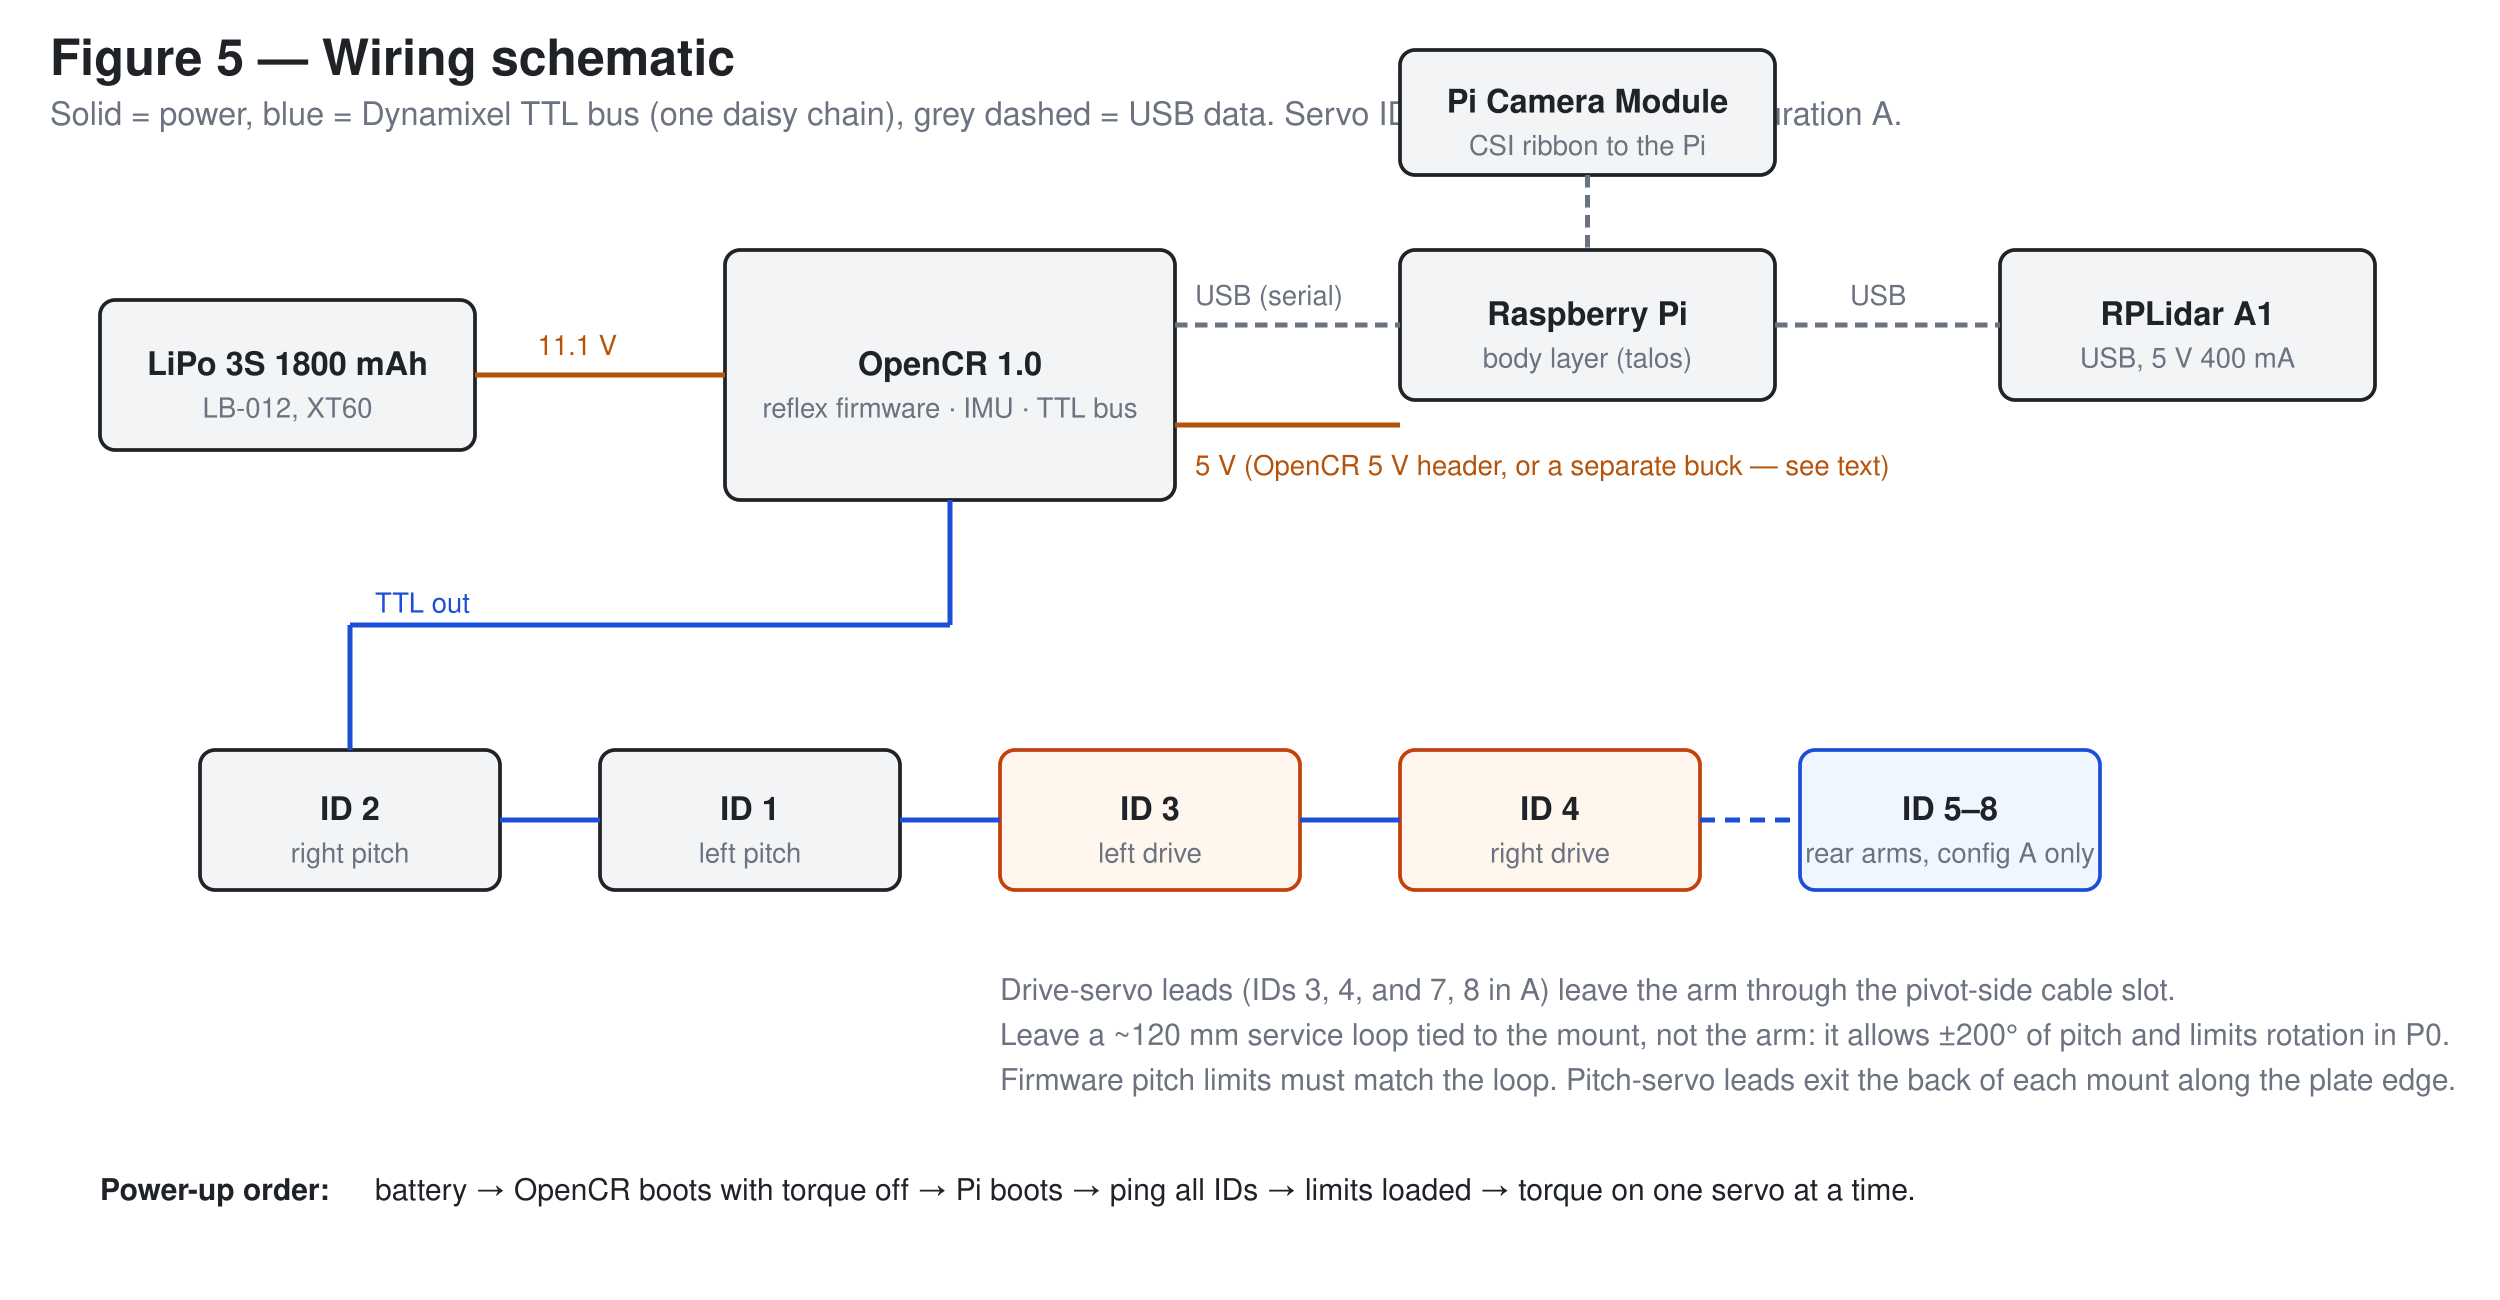
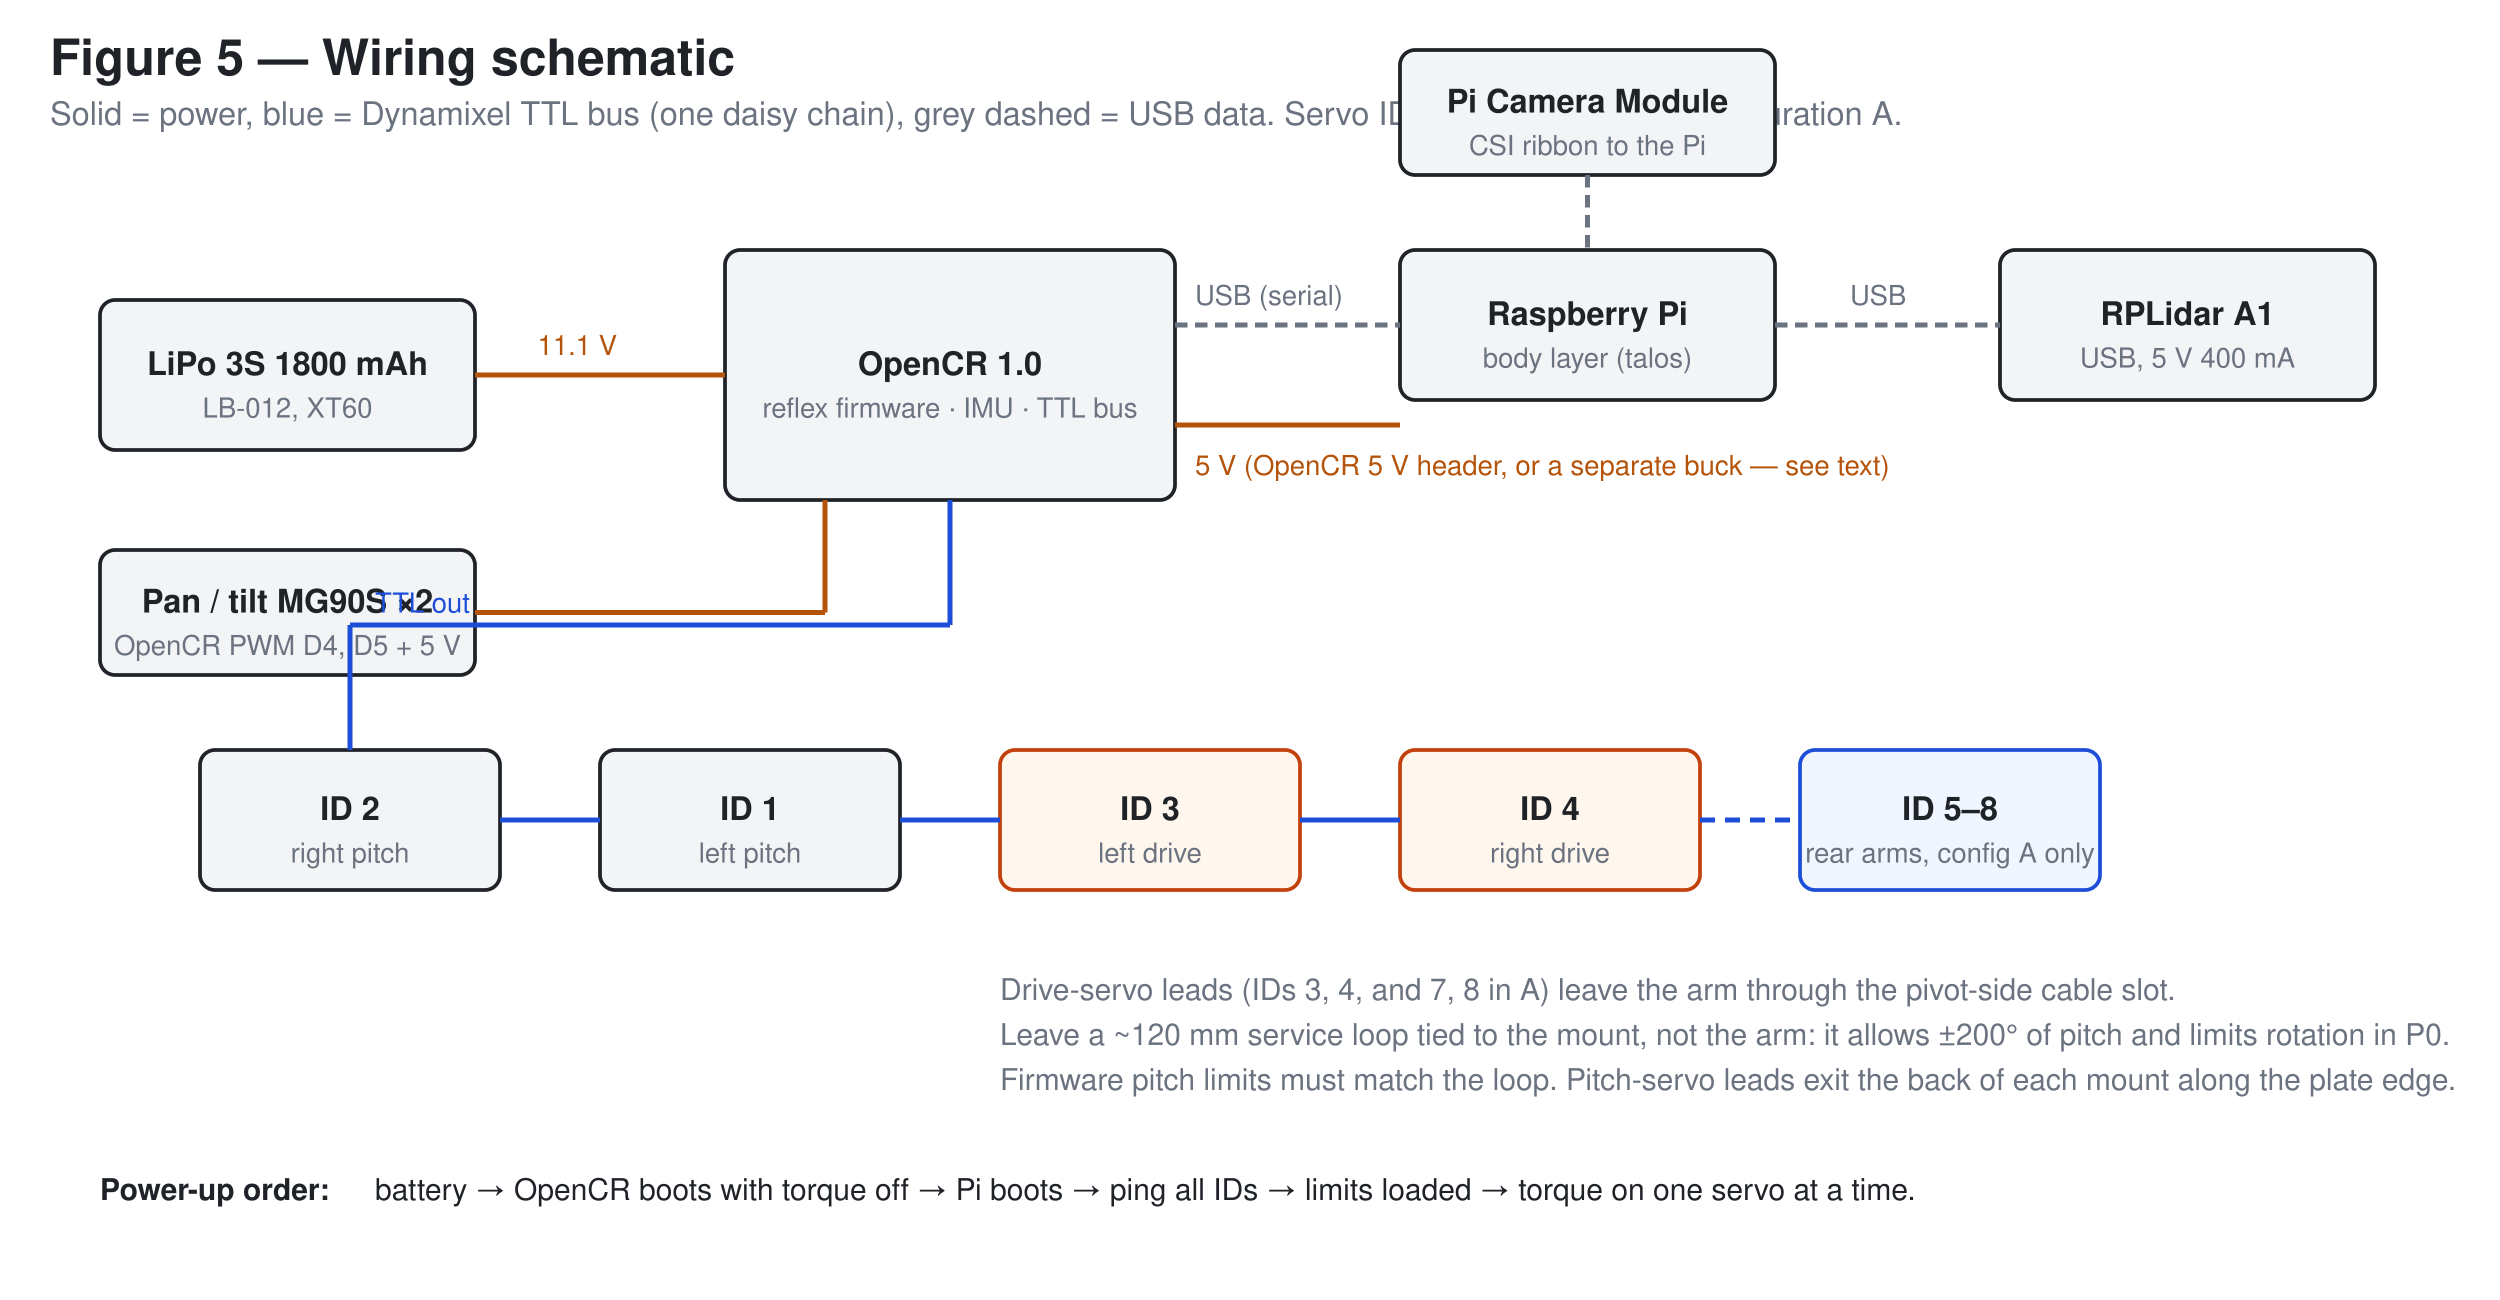
<svg xmlns="http://www.w3.org/2000/svg" viewBox="0 0 1000 520" width="1000" height="520">
  <rect width="100%" height="100%" fill="white" />
  <text x="20" y="30" font-family="Helvetica, Arial, sans-serif" font-size="20" font-weight="bold" fill="#1f2328">Figure 5 — Wiring schematic</text>
  <text x="20" y="50" font-family="Helvetica, Arial, sans-serif" font-size="13" fill="#6b7280">Solid = power, blue = Dynamixel TTL bus (one daisy chain), grey dashed = USB data. Servo IDs 5–8 exist only in configuration A.</text>
  <rect x="40" y="120" width="150" height="60" rx="6" fill="#f3f4f6" stroke="#1f2328" stroke-width="1.5" />
  <text x="115.0" y="150.0" font-family="Helvetica, Arial, sans-serif" font-size="13" font-weight="bold" fill="#1f2328" text-anchor="middle">LiPo 3S 1800 mAh</text>
  <text x="115.0" y="167.0" font-family="Helvetica, Arial, sans-serif" font-size="11" fill="#6b7280" text-anchor="middle">LB-012, XT60</text>
  <rect x="290" y="100" width="180" height="100" rx="6" fill="#f3f4f6" stroke="#1f2328" stroke-width="1.5" />
  <text x="380.0" y="150.0" font-family="Helvetica, Arial, sans-serif" font-size="13" font-weight="bold" fill="#1f2328" text-anchor="middle">OpenCR 1.0</text>
  <text x="380.0" y="167.0" font-family="Helvetica, Arial, sans-serif" font-size="11" fill="#6b7280" text-anchor="middle">reflex firmware · IMU · TTL bus</text>
  <rect x="560" y="100" width="150" height="60" rx="6" fill="#f3f4f6" stroke="#1f2328" stroke-width="1.5" />
  <text x="635.0" y="130.0" font-family="Helvetica, Arial, sans-serif" font-size="13" font-weight="bold" fill="#1f2328" text-anchor="middle">Raspberry Pi</text>
  <text x="635.0" y="147.0" font-family="Helvetica, Arial, sans-serif" font-size="11" fill="#6b7280" text-anchor="middle">body layer (talos)</text>
  <rect x="800" y="100" width="150" height="60" rx="6" fill="#f3f4f6" stroke="#1f2328" stroke-width="1.5" />
  <text x="875.0" y="130.0" font-family="Helvetica, Arial, sans-serif" font-size="13" font-weight="bold" fill="#1f2328" text-anchor="middle">RPLidar A1</text>
  <text x="875.0" y="147.0" font-family="Helvetica, Arial, sans-serif" font-size="11" fill="#6b7280" text-anchor="middle">USB, 5 V 400 mA</text>
  <rect x="560" y="20" width="150" height="50" rx="6" fill="#f3f4f6" stroke="#1f2328" stroke-width="1.5" />
  <text x="635.0" y="45.0" font-family="Helvetica, Arial, sans-serif" font-size="13" font-weight="bold" fill="#1f2328" text-anchor="middle">Pi Camera Module</text>
  <text x="635.0" y="62.0" font-family="Helvetica, Arial, sans-serif" font-size="11" fill="#6b7280" text-anchor="middle">CSI ribbon to the Pi</text>
  <line x1="635" y1="70" x2="635" y2="100" stroke="#6b7280" stroke-width="2" stroke-dasharray="5 3" />
+   <rect x="40" y="220" width="150" height="50" rx="6" fill="#f3f4f6" stroke="#1f2328" stroke-width="1.5" />
+   <text x="115.0" y="245.0" font-family="Helvetica, Arial, sans-serif" font-size="13" font-weight="bold" fill="#1f2328" text-anchor="middle">Pan / tilt MG90S ×2</text>
+   <text x="115.0" y="262.0" font-family="Helvetica, Arial, sans-serif" font-size="11" fill="#6b7280" text-anchor="middle">OpenCR PWM D4, D5 + 5 V</text>
+   <line x1="190" y1="245" x2="330" y2="245" stroke="#b45309" stroke-width="2" />
+   <line x1="330" y1="200" x2="330" y2="245" stroke="#b45309" stroke-width="2" />
  <line x1="190" y1="150" x2="290" y2="150" stroke="#b45309" stroke-width="2" />
  <text x="215" y="142" font-family="Helvetica, Arial, sans-serif" font-size="11" fill="#b45309">11.1 V</text>
  <line x1="470" y1="130" x2="560" y2="130" stroke="#6b7280" stroke-width="2" stroke-dasharray="5 3" />
  <text x="478" y="122" font-family="Helvetica, Arial, sans-serif" font-size="11" fill="#6b7280">USB (serial)</text>
  <line x1="710" y1="130" x2="800" y2="130" stroke="#6b7280" stroke-width="2" stroke-dasharray="5 3" />
  <text x="740" y="122" font-family="Helvetica, Arial, sans-serif" font-size="11" fill="#6b7280">USB</text>
  <line x1="470" y1="170" x2="560" y2="170" stroke="#b45309" stroke-width="2" />
  <text x="478" y="190" font-family="Helvetica, Arial, sans-serif" font-size="11" fill="#b45309">5 V (OpenCR 5 V header, or a separate buck — see text)</text>
  <rect x="80" y="300" width="120" height="56" rx="6" fill="#f3f4f6" stroke="#1f2328" stroke-width="1.5" />
  <text x="140.0" y="328.0" font-family="Helvetica, Arial, sans-serif" font-size="13" font-weight="bold" fill="#1f2328" text-anchor="middle">ID 2</text>
  <text x="140.0" y="345.0" font-family="Helvetica, Arial, sans-serif" font-size="11" fill="#6b7280" text-anchor="middle">right pitch</text>
  <rect x="240" y="300" width="120" height="56" rx="6" fill="#f3f4f6" stroke="#1f2328" stroke-width="1.5" />
  <text x="300.0" y="328.0" font-family="Helvetica, Arial, sans-serif" font-size="13" font-weight="bold" fill="#1f2328" text-anchor="middle">ID 1</text>
  <text x="300.0" y="345.0" font-family="Helvetica, Arial, sans-serif" font-size="11" fill="#6b7280" text-anchor="middle">left pitch</text>
  <rect x="400" y="300" width="120" height="56" rx="6" fill="#fff7ed" stroke="#c2410c" stroke-width="1.5" />
  <text x="460.0" y="328.0" font-family="Helvetica, Arial, sans-serif" font-size="13" font-weight="bold" fill="#1f2328" text-anchor="middle">ID 3</text>
  <text x="460.0" y="345.0" font-family="Helvetica, Arial, sans-serif" font-size="11" fill="#6b7280" text-anchor="middle">left drive</text>
  <rect x="560" y="300" width="120" height="56" rx="6" fill="#fff7ed" stroke="#c2410c" stroke-width="1.5" />
  <text x="620.0" y="328.0" font-family="Helvetica, Arial, sans-serif" font-size="13" font-weight="bold" fill="#1f2328" text-anchor="middle">ID 4</text>
  <text x="620.0" y="345.0" font-family="Helvetica, Arial, sans-serif" font-size="11" fill="#6b7280" text-anchor="middle">right drive</text>
  <rect x="720" y="300" width="120" height="56" rx="6" fill="#eff6ff" stroke="#1d4ed8" stroke-width="1.5" />
  <text x="780.0" y="328.0" font-family="Helvetica, Arial, sans-serif" font-size="13" font-weight="bold" fill="#1f2328" text-anchor="middle">ID 5–8</text>
  <text x="780.0" y="345.0" font-family="Helvetica, Arial, sans-serif" font-size="11" fill="#6b7280" text-anchor="middle">rear arms, config A only</text>
  <line x1="380" y1="200" x2="380" y2="250" stroke="#1d4ed8" stroke-width="2" />
  <line x1="380" y1="250" x2="140" y2="250" stroke="#1d4ed8" stroke-width="2" />
  <line x1="140" y1="250" x2="140" y2="300" stroke="#1d4ed8" stroke-width="2" />
  <text x="150" y="245" font-family="Helvetica, Arial, sans-serif" font-size="11" fill="#1d4ed8">TTL out</text>
  <line x1="200" y1="328" x2="240" y2="328" stroke="#1d4ed8" stroke-width="2" />
  <line x1="360" y1="328" x2="400" y2="328" stroke="#1d4ed8" stroke-width="2" />
  <line x1="520" y1="328" x2="560" y2="328" stroke="#1d4ed8" stroke-width="2" />
  <line x1="680" y1="328" x2="720" y2="328" stroke="#1d4ed8" stroke-width="2" stroke-dasharray="6 4" />
  <text x="400" y="400" font-family="Helvetica, Arial, sans-serif" font-size="12" fill="#6b7280">Drive-servo leads (IDs 3, 4, and 7, 8 in A) leave the arm through the pivot-side cable slot.</text>
  <text x="400" y="418" font-family="Helvetica, Arial, sans-serif" font-size="12" fill="#6b7280">Leave a ~120 mm service loop tied to the mount, not the arm: it allows ±200° of pitch and limits rotation in P0.</text>
  <text x="400" y="436" font-family="Helvetica, Arial, sans-serif" font-size="12" fill="#6b7280">Firmware pitch limits must match the loop. Pitch-servo leads exit the back of each mount along the plate edge.</text>
  <text x="40" y="480" font-family="Helvetica, Arial, sans-serif" font-size="12" fill="#1f2328" font-weight="bold">Power-up order:</text>
  <text x="150" y="480" font-family="Helvetica, Arial, sans-serif" font-size="12" fill="#1f2328">battery → OpenCR boots with torque off → Pi boots → ping all IDs → limits loaded → torque on one servo at a time.</text>
</svg>
